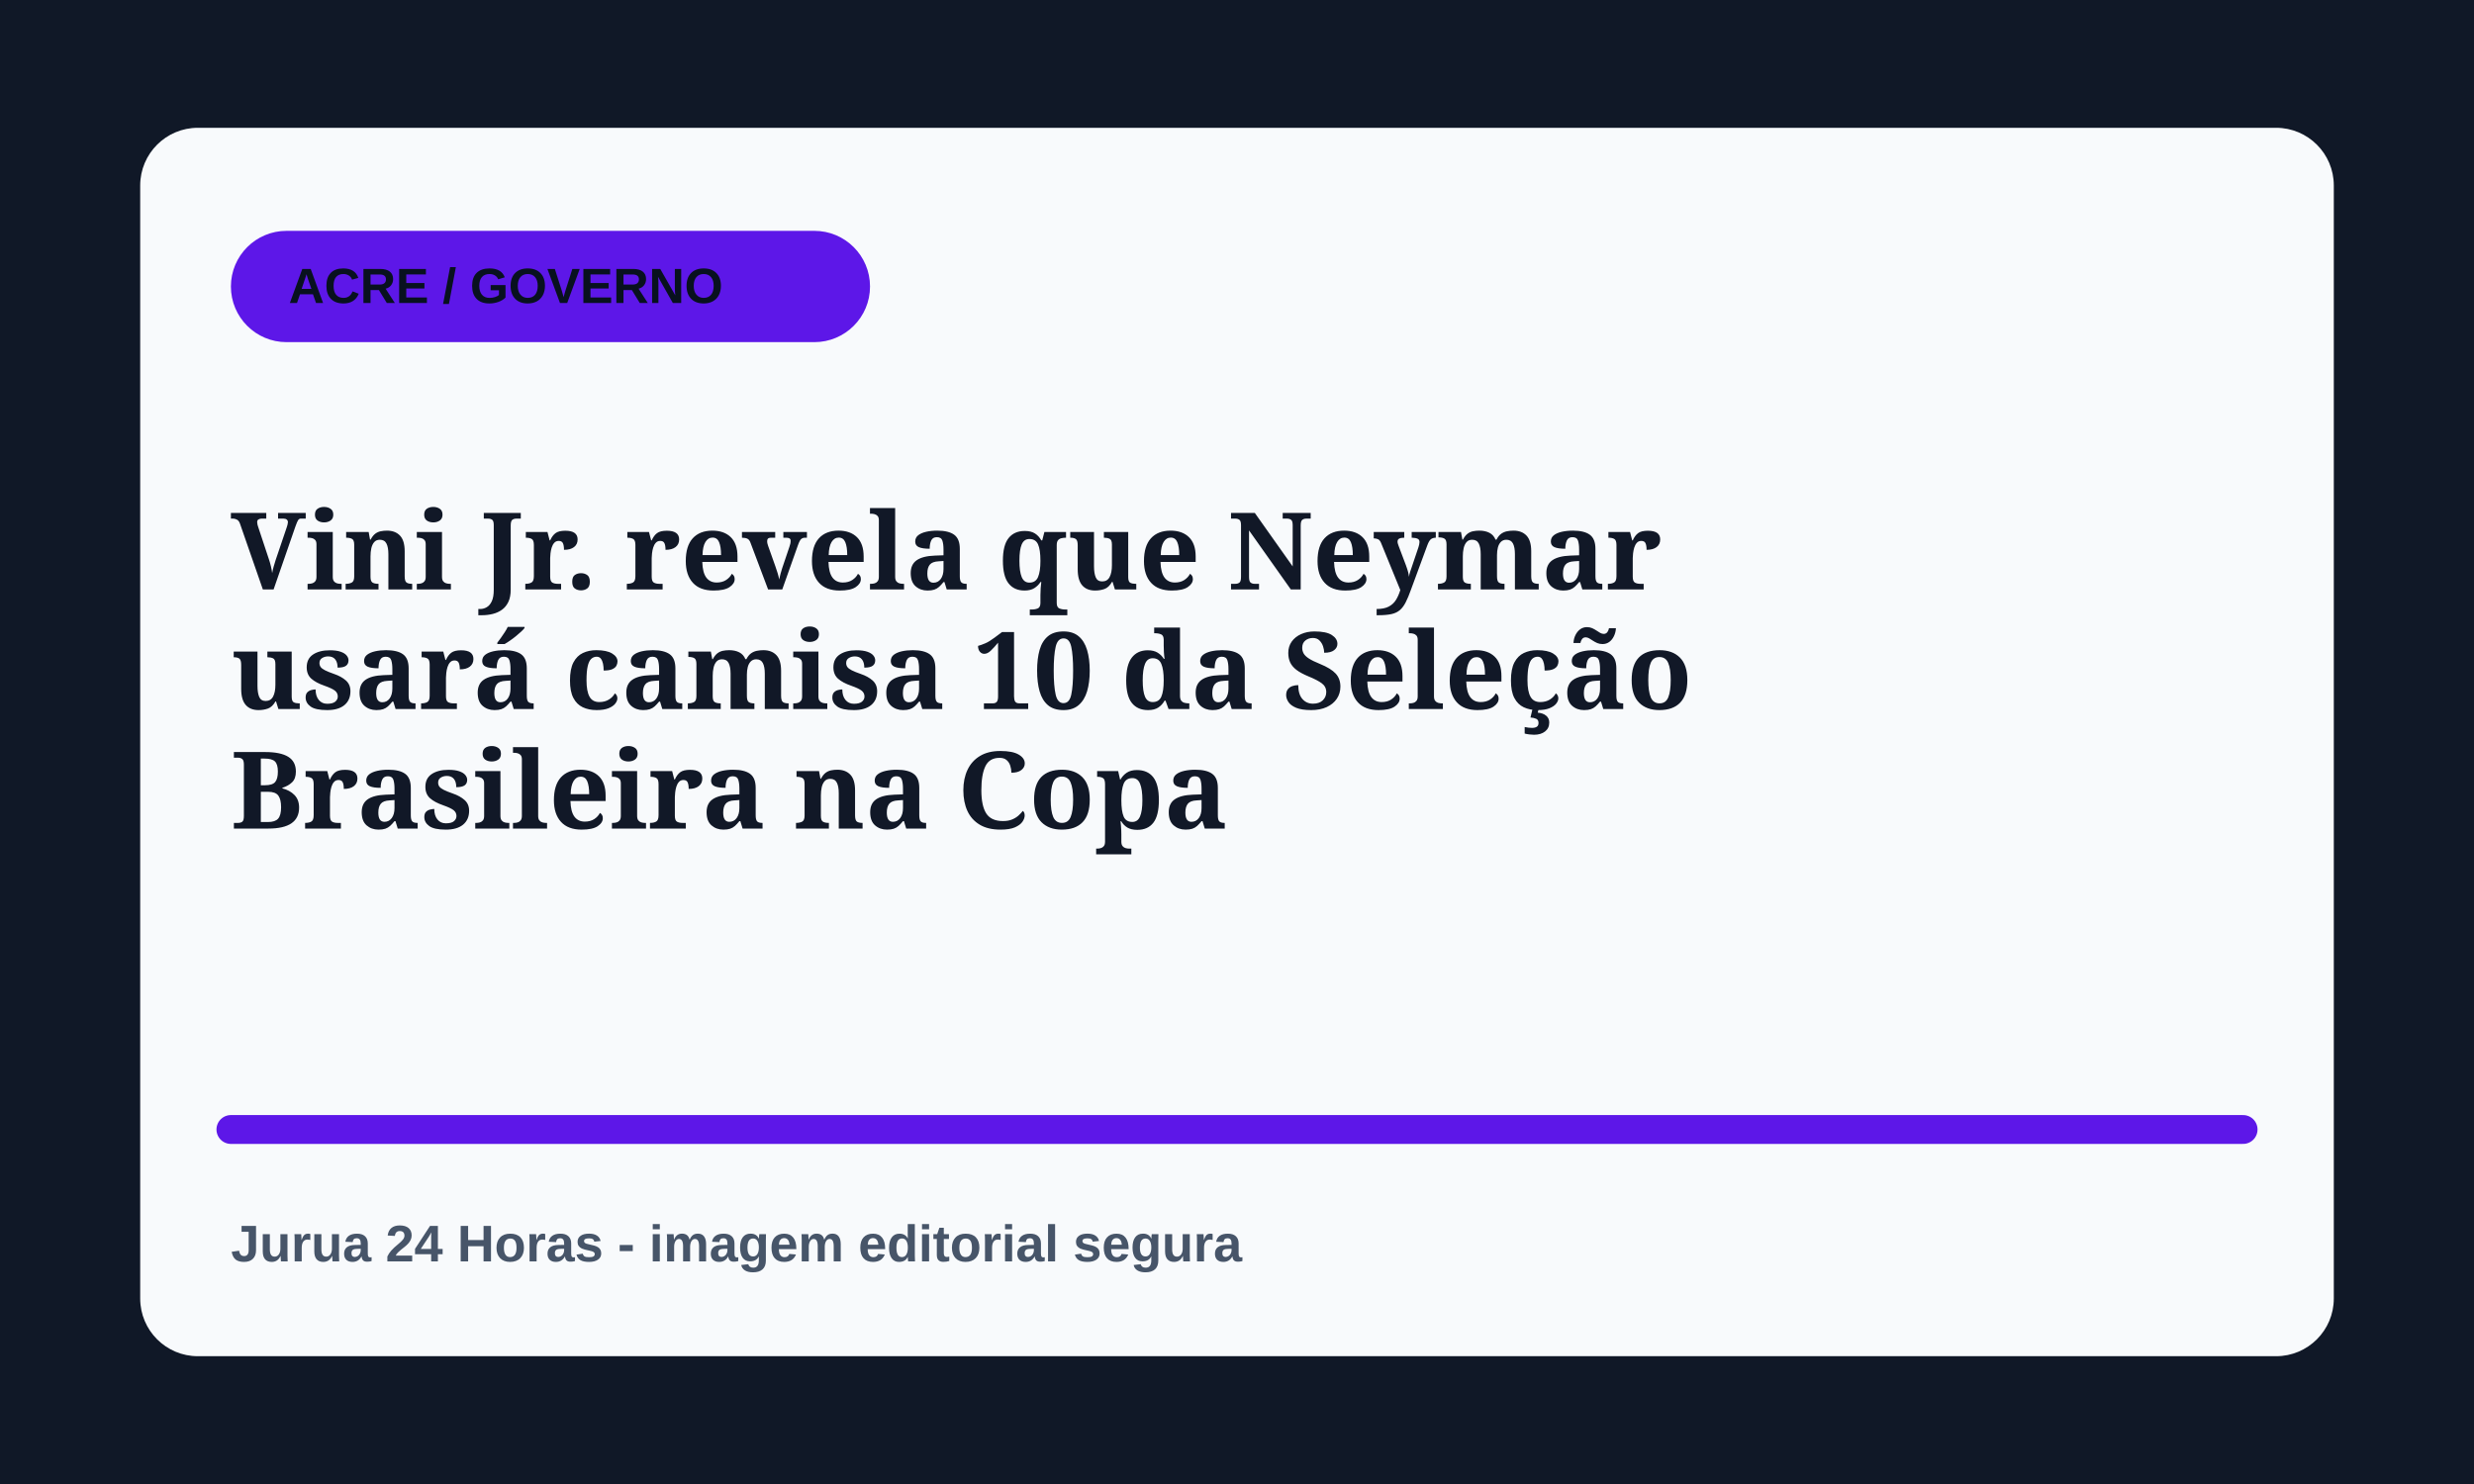
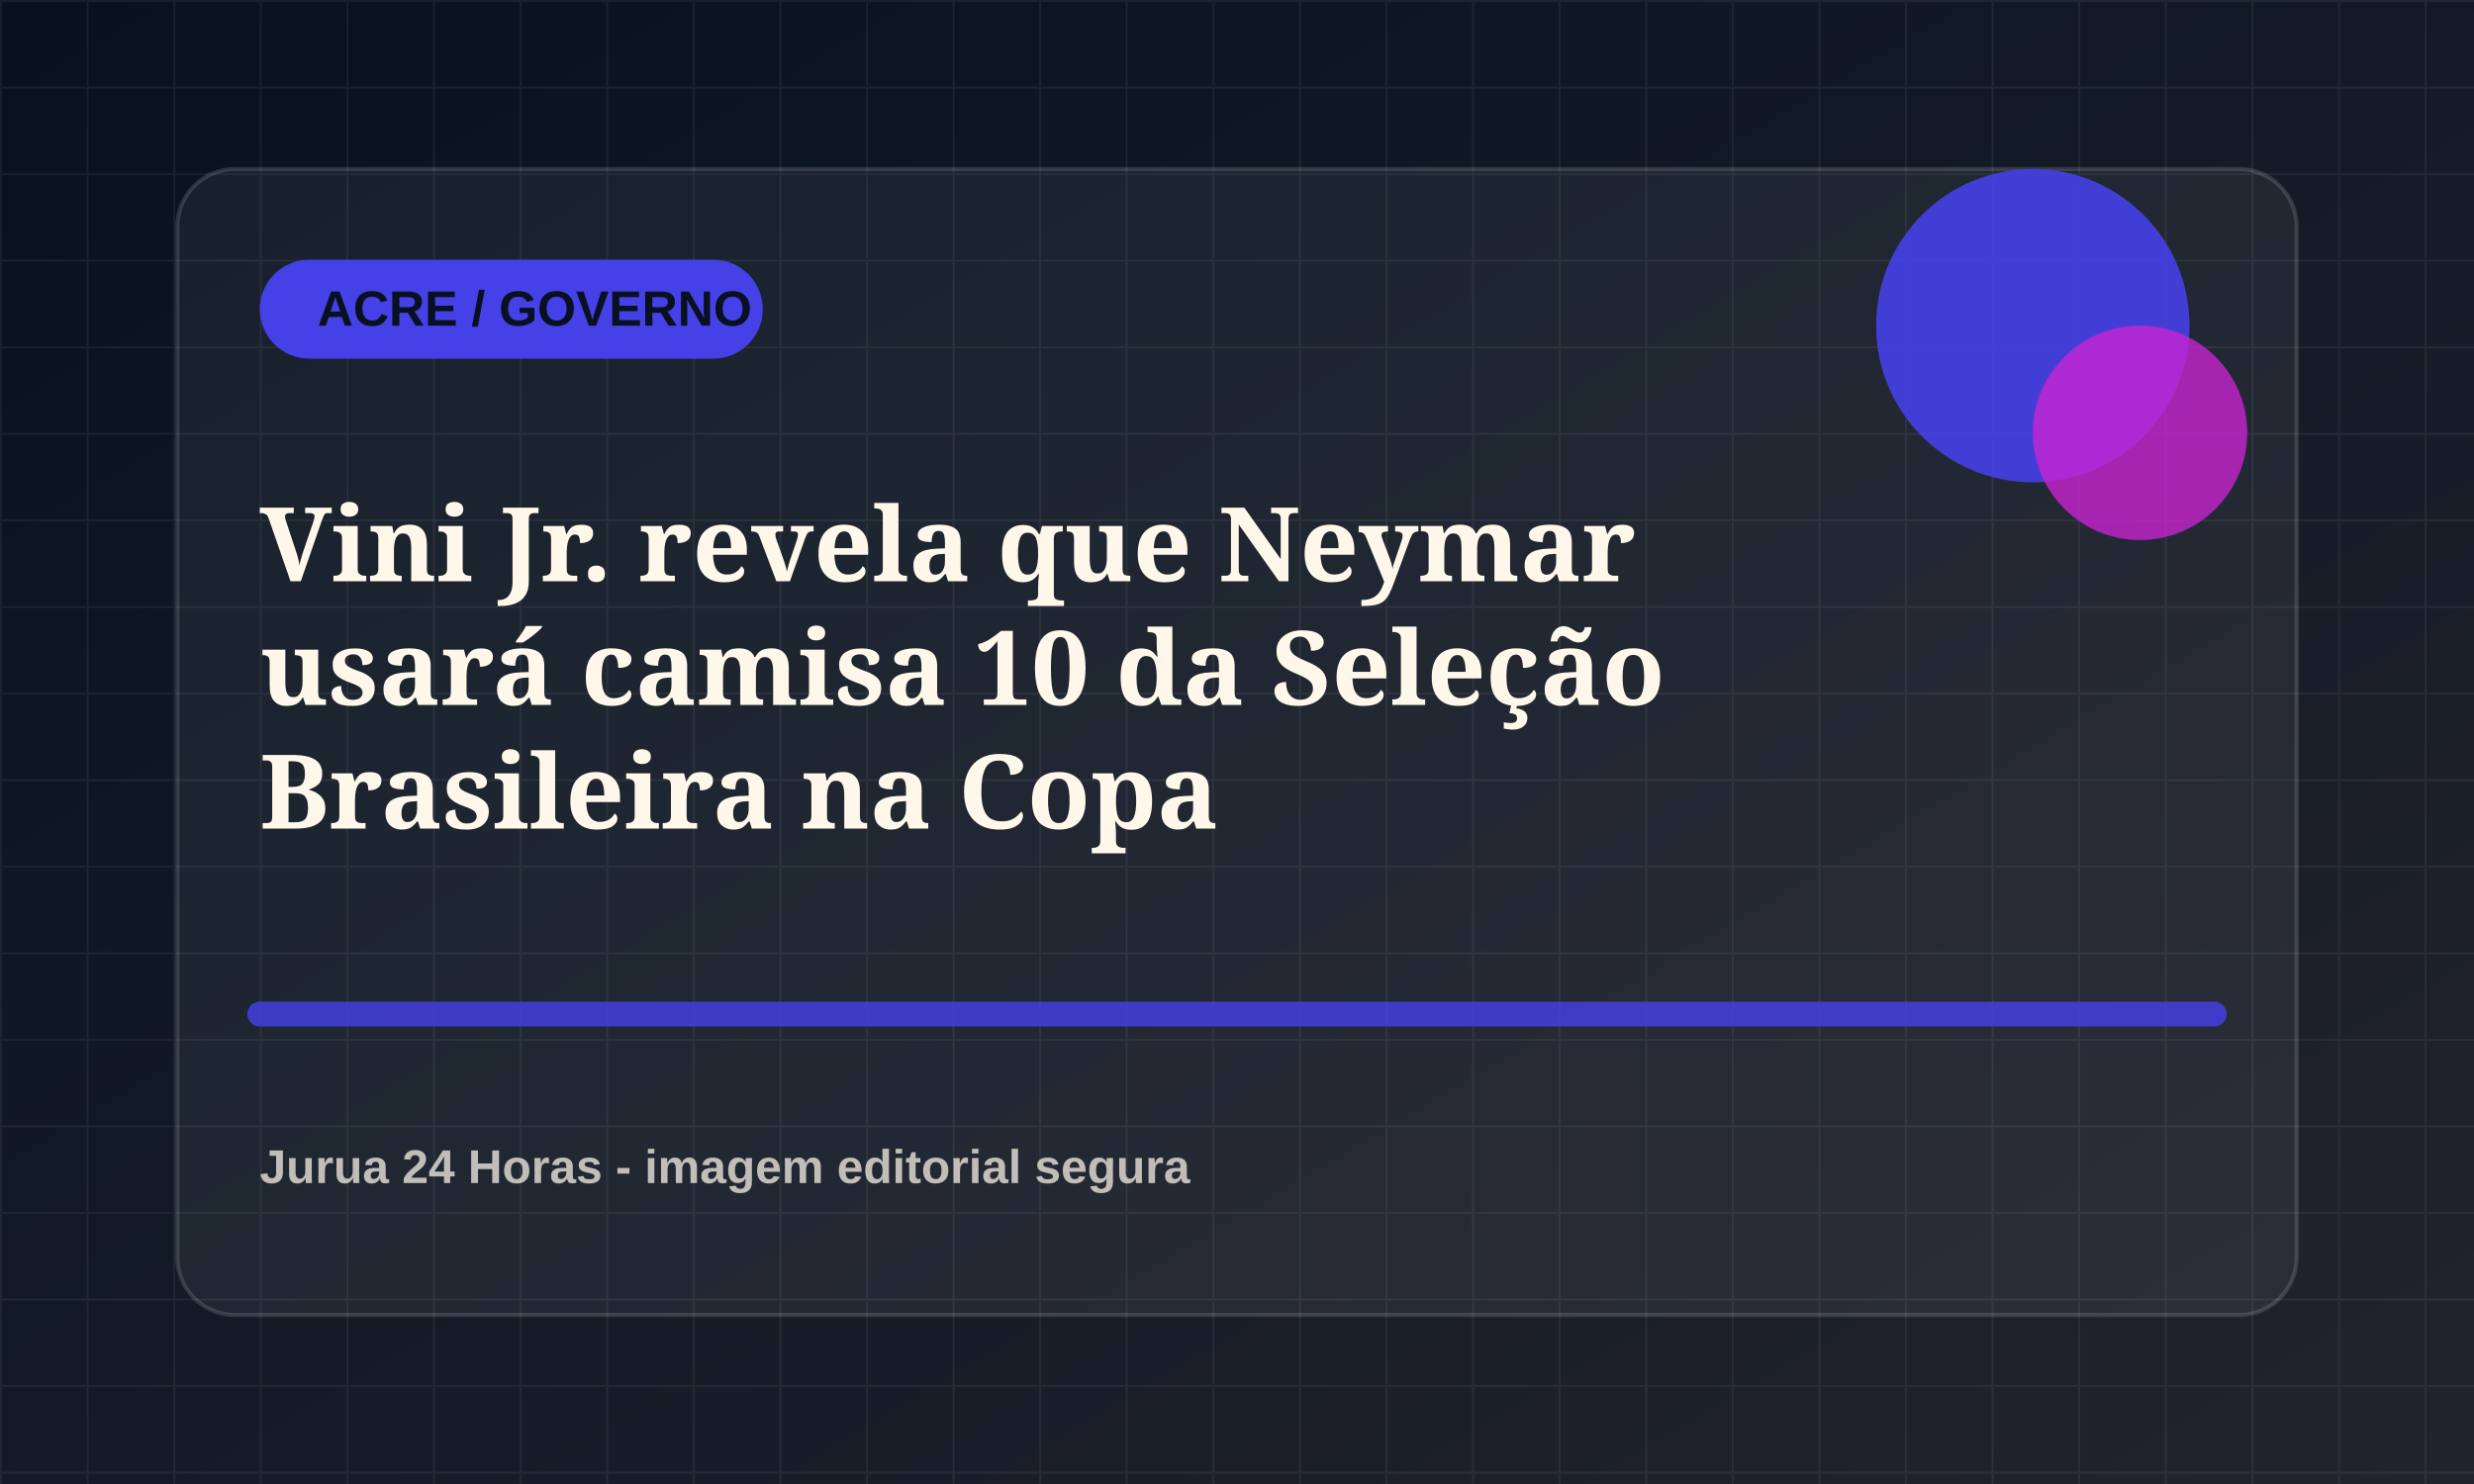
<svg xmlns="http://www.w3.org/2000/svg" viewBox="0 0 1200 720">
-   <rect width="1200" height="720" fill="#101827" />
-   <rect x="68" y="62" width="1064" height="596" rx="28" fill="#f8fafc" />
-   <rect x="112" y="112" width="310" height="54" rx="27" fill="hsl(260 82% 50%)" />
-   <text x="140" y="147" fill="#08111f" font-family="Arial, sans-serif" font-size="24" font-weight="800">ACRE / GOVERNO</text>
-   <text x="112" y="286" fill="#111827" font-family="Georgia, serif" font-size="52" font-weight="700">
-     <tspan x="112" dy="0">Vini Jr. revela que Neymar</tspan>
-     <tspan x="112" dy="58">usará camisa 10 da Seleção</tspan>
-     <tspan x="112" dy="58">Brasileira na Copa</tspan>
+   <defs>
+     <linearGradient id="bg" x1="0" x2="1" y1="0" y2="1">
+       <stop offset="0" stop-color="#07111f" />
+       <stop offset="1" stop-color="#20242d" />
+     </linearGradient>
+     <pattern id="grid" width="42" height="42" patternUnits="userSpaceOnUse">
+       <path d="M42 0H0v42" fill="none" stroke="rgba(255,255,255,.055)" stroke-width="2" />
+     </pattern>
+   </defs>
+   <rect width="1200" height="720" fill="url(#bg)" />
+   <rect width="1200" height="720" fill="url(#grid)" />
+   <rect x="86" y="82" width="1028" height="556" rx="28" fill="rgba(255,255,255,.055)" stroke="rgba(255,255,255,.14)" stroke-width="2" />
+   <rect x="126" y="126" width="244" height="48" rx="24" fill="hsl(242 78% 58%)" />
+   <text x="154" y="158" fill="#07111f" font-family="Arial, sans-serif" font-size="24" font-weight="800">ACRE / GOVERNO</text>
+   <circle cx="986" cy="158" r="76" fill="hsl(242 78% 58%)" opacity=".9" />
+   <circle cx="1038" cy="210" r="52" fill="hsl(297 72% 48%)" opacity=".78" />
+   <path d="M126 492h948" stroke="hsl(242 78% 58%)" stroke-width="12" stroke-linecap="round" opacity=".82" />
+   <text x="126" y="282" fill="#fff8ea" font-family="Georgia, serif" font-size="50" font-weight="700">
+     <tspan x="126" dy="0">Vini Jr. revela que Neymar</tspan>
+     <tspan x="126" dy="60">usará camisa 10 da Seleção</tspan>
+     <tspan x="126" dy="60">Brasileira na Copa</tspan>
  </text>
-   <path d="M112 548h976" stroke="hsl(260 82% 50%)" stroke-width="14" stroke-linecap="round" />
-   <text x="112" y="612" fill="#475569" font-family="Arial, sans-serif" font-size="25" font-weight="700">Jurua 24 Horas - imagem editorial segura</text>
+   <text x="126" y="574" fill="rgba(255,248,234,.72)" font-family="Arial, sans-serif" font-size="23" font-weight="700">Jurua 24 Horas - imagem editorial segura</text>
</svg>
